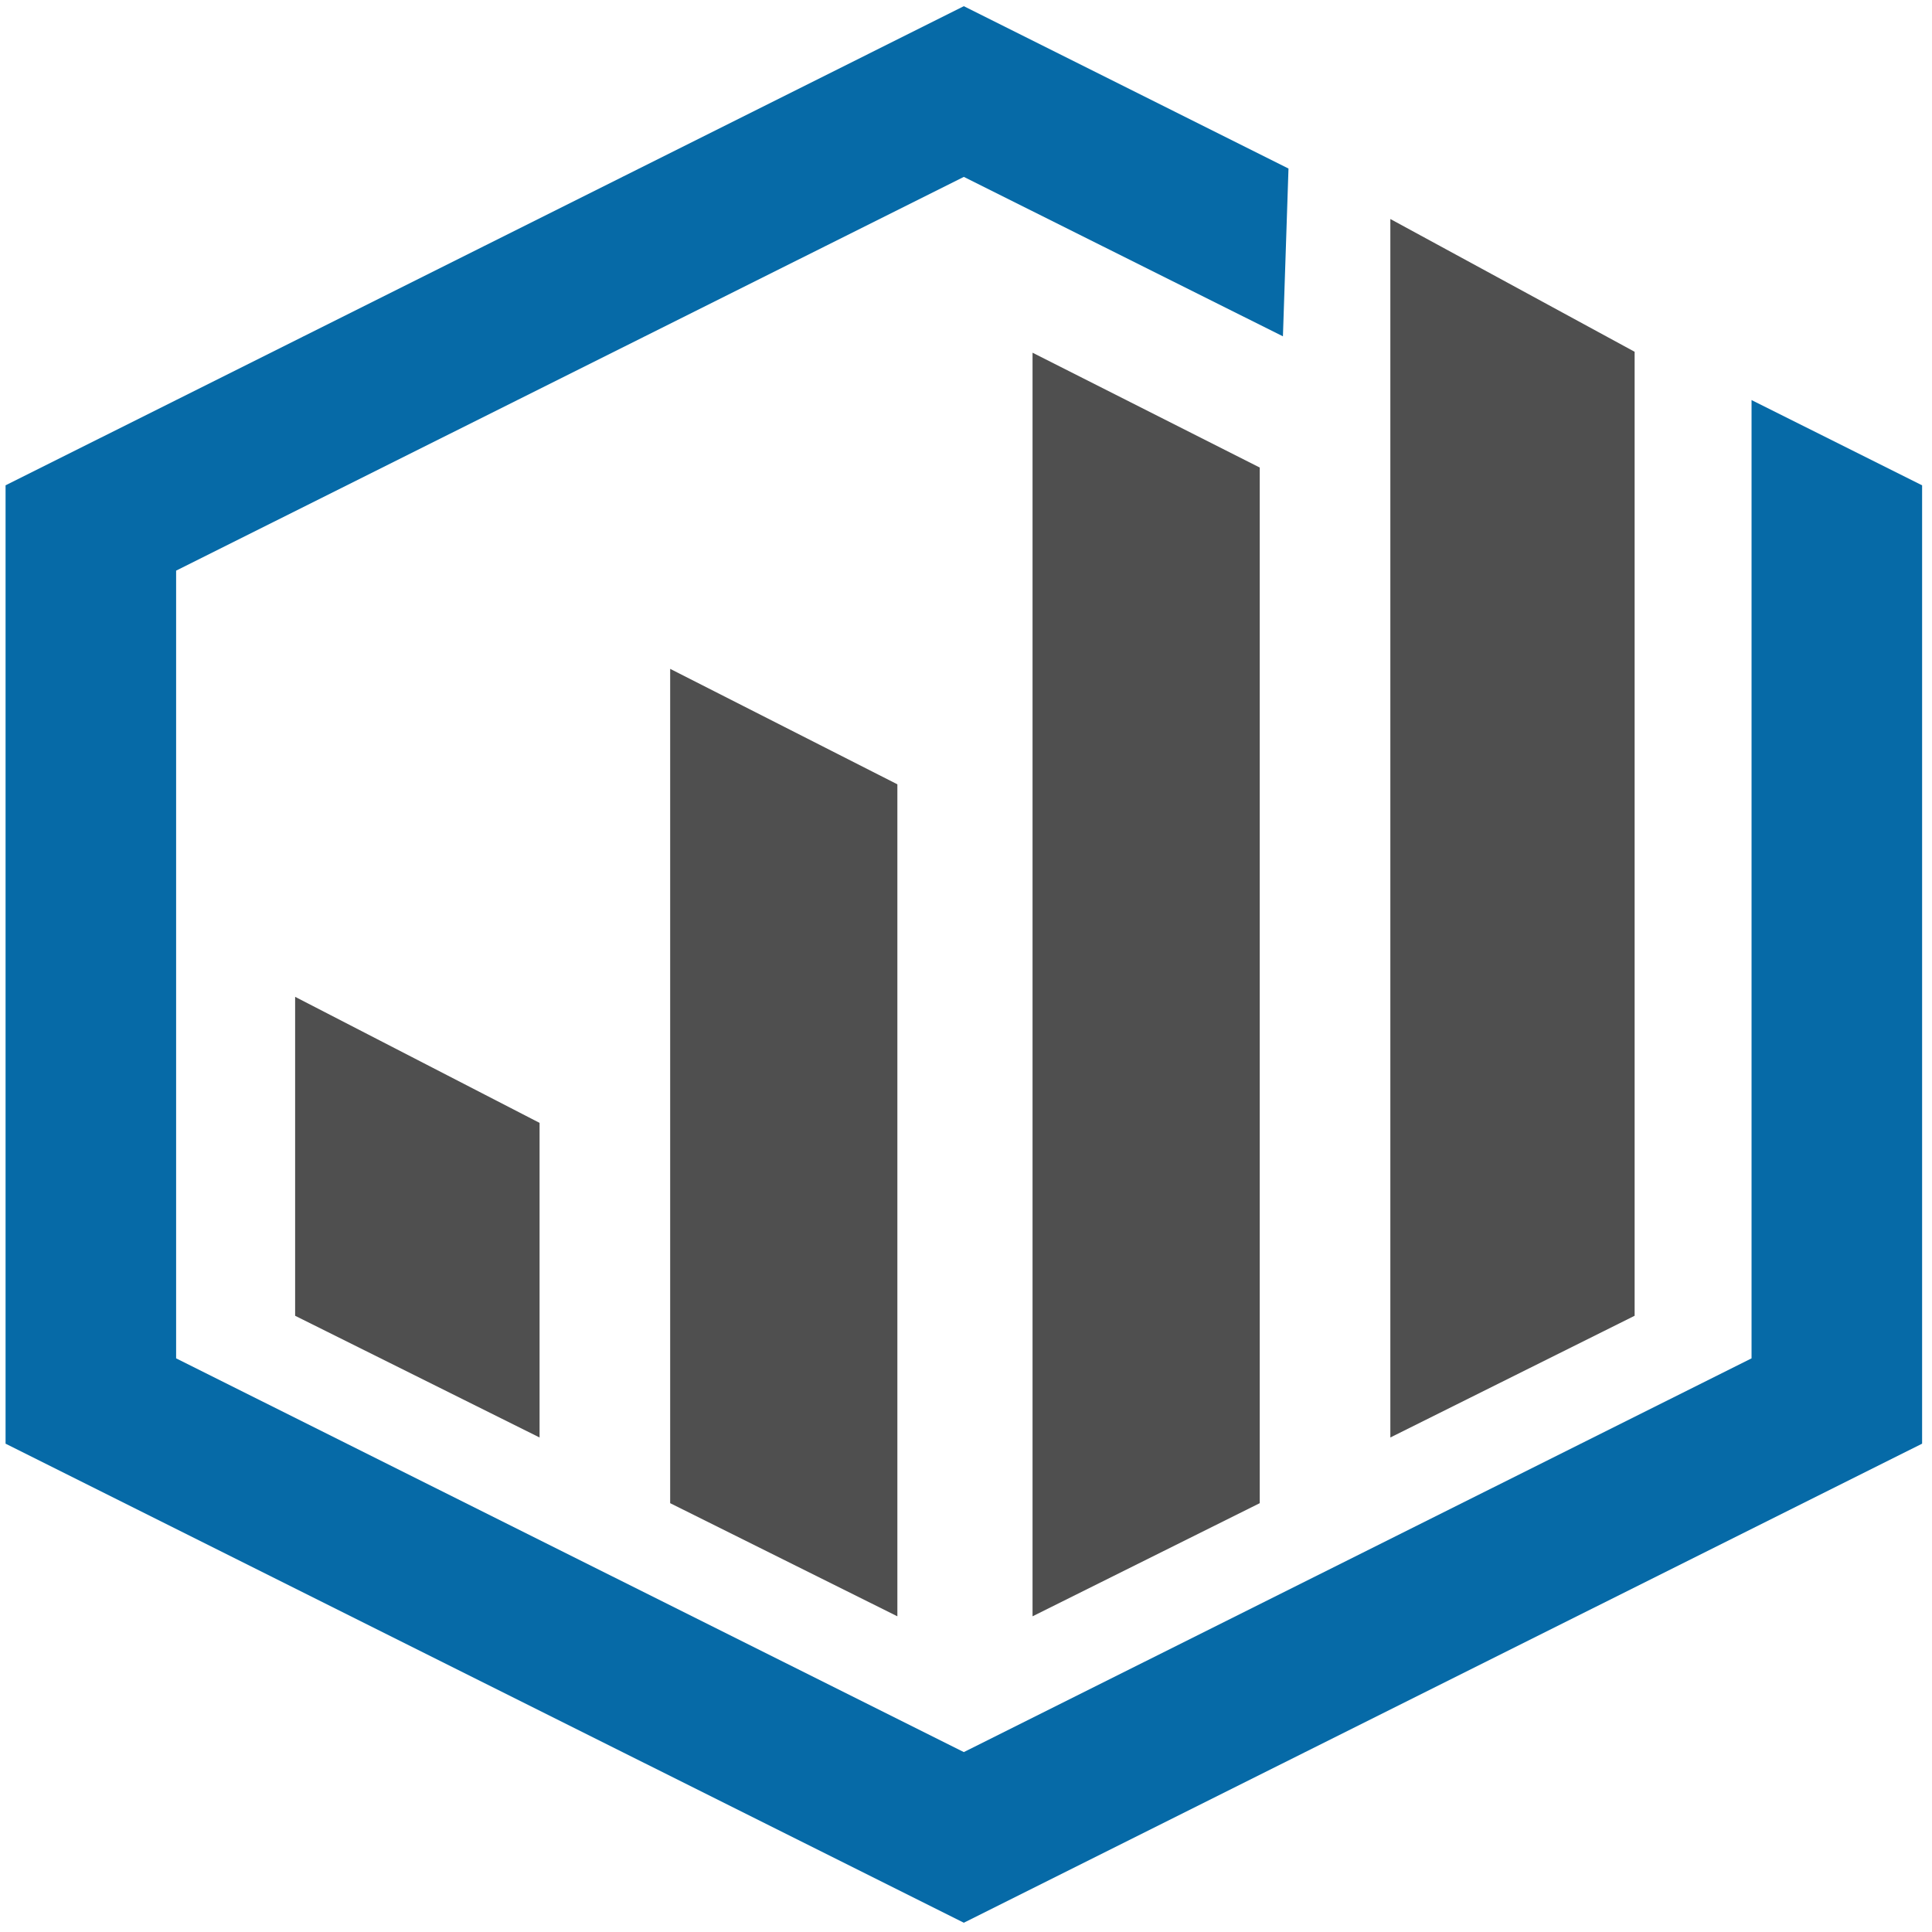
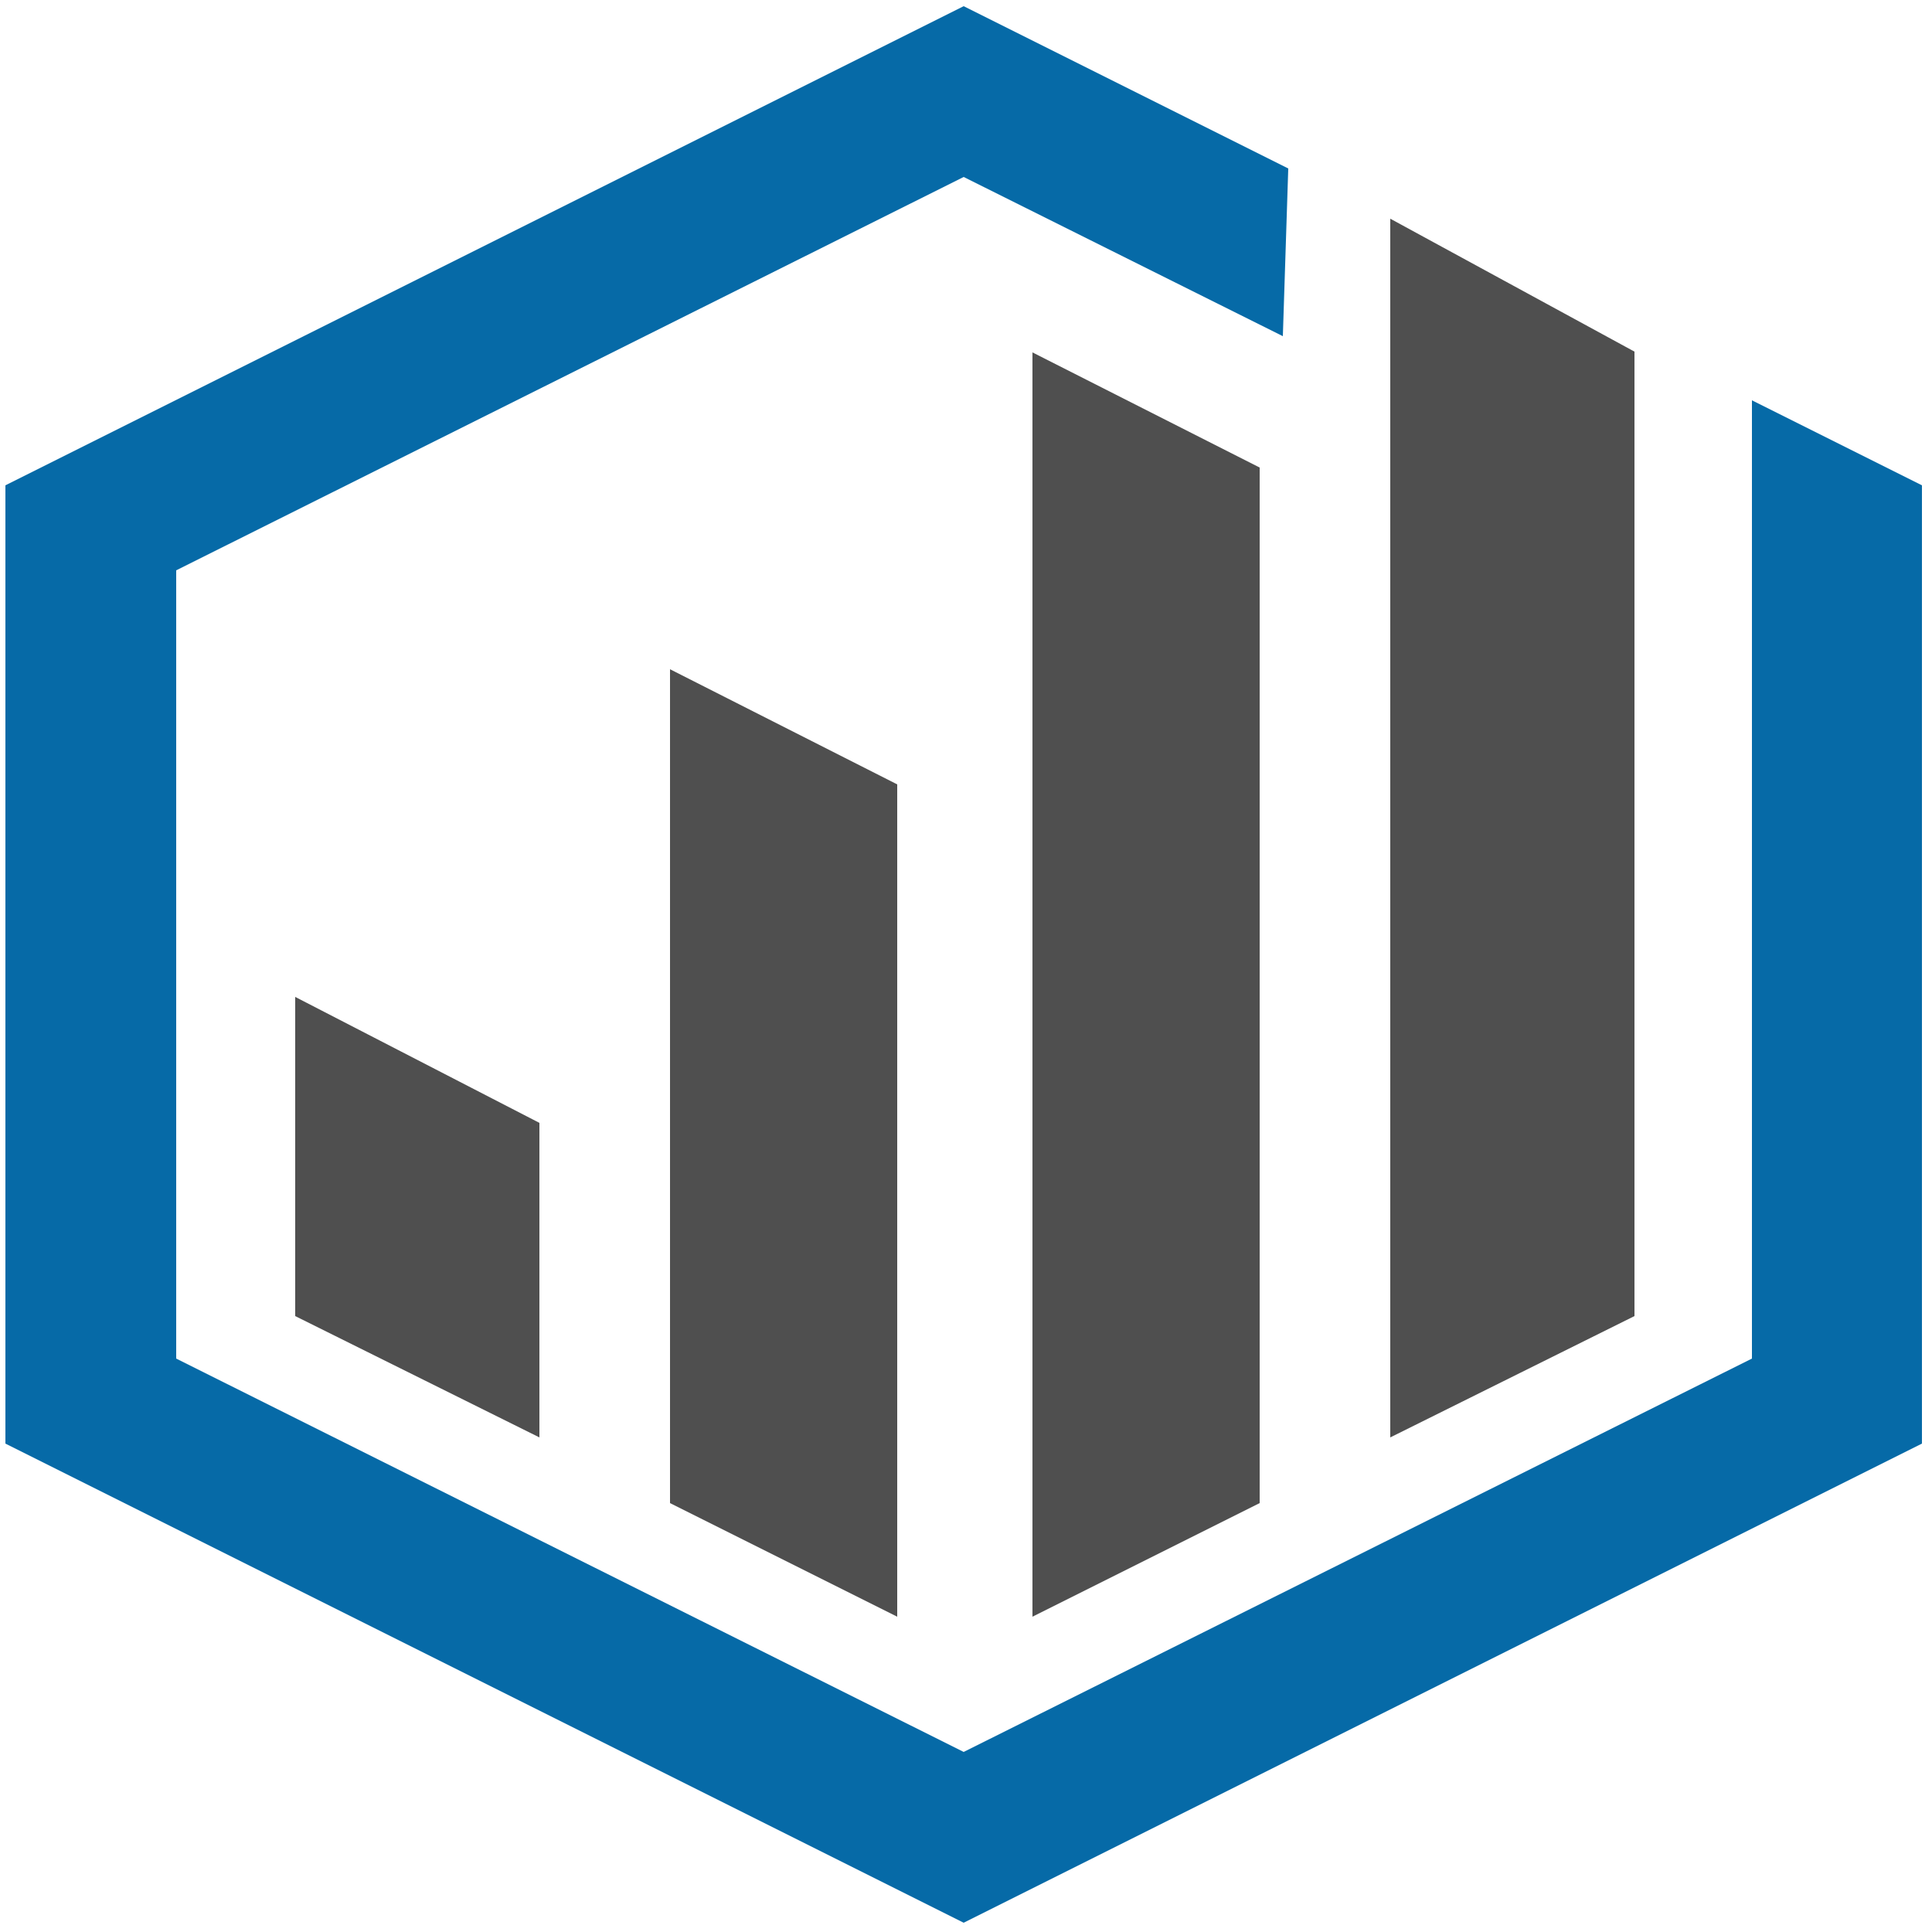
<svg xmlns="http://www.w3.org/2000/svg" viewBox="0 0 250 250">
-   <style type="text/css">.st0{fill-rule:evenodd;clip-rule:evenodd;fill:#066AA7;} .st1{fill-rule:evenodd;clip-rule:evenodd;fill:#4F4F4F;}</style>
-   <g>
-     <g>
-       <polygon class="st0" points="226.65,175.77 124.72,226.72 22.79,175.77 22.79,73.84 124.72,22.89 166.01,43.52 166.73,21.81 124.72,0.8 62.7,31.81 0.72,62.8 0.72,124.8 0.72,186.81 62.7,217.8 124.72,248.8 186.73,217.8 248.72,186.81 248.72,124.8 248.72,62.8 226.71,51.8 226.65,51.76 226.65,73.84 226.65,108.56   " />
-       <polygon class="st1" points="86.72,194.51 116.12,209.15 116.12,101.49 86.72,86.55   " />
-       <polygon class="st1" points="38.19,170.26 69.82,186.01 69.82,145.3 38.19,128.99   " />
-       <polygon class="st1" points="163.01,194.51 133.61,209.15 133.61,45.64 163.01,60.5   " />
-     </g>
-     <polygon class="st1" points="211.52,170.26 179.91,186.01 179.91,28.34 211.52,45.52  " />
-   </g>
-   <g />
-   <g />
-   <g />
-   <g />
-   <g />
-   <g />
+   <style type="text/css">  .st0{fill-rule:evenodd;clip-rule:evenodd;fill:#066AA7;} .st1{fill-rule:evenodd;clip-rule:evenodd;fill:#4F4F4F;}</style>
+   <polygon class="st0" points="226.7 175.8 124.7 226.7 22.8 175.8 22.8 73.8 124.7 22.9 166 43.5 166.7 21.8 124.7 0.8 62.7 31.8 0.7 62.8 0.7 124.8 0.7 186.8 62.7 217.8 124.7 248.8 186.7 217.8 248.7 186.8 248.7 124.8 248.7 62.8 226.7 51.8 226.7 51.8 226.7 73.8 226.7 108.6 " />
+   <polygon class="st1" points="86.7 194.5 116.1 209.2 116.1 101.5 86.7 86.6 " />
+   <polygon class="st1" points="38.2 170.3 69.8 186 69.8 145.3 38.2 129 " />
+   <polygon class="st1" points="163 194.5 133.6 209.2 133.6 45.6 163 60.5 " />
+   <polygon class="st1" points="211.5 170.3 179.9 186 179.9 28.3 211.5 45.5 " />
</svg>
